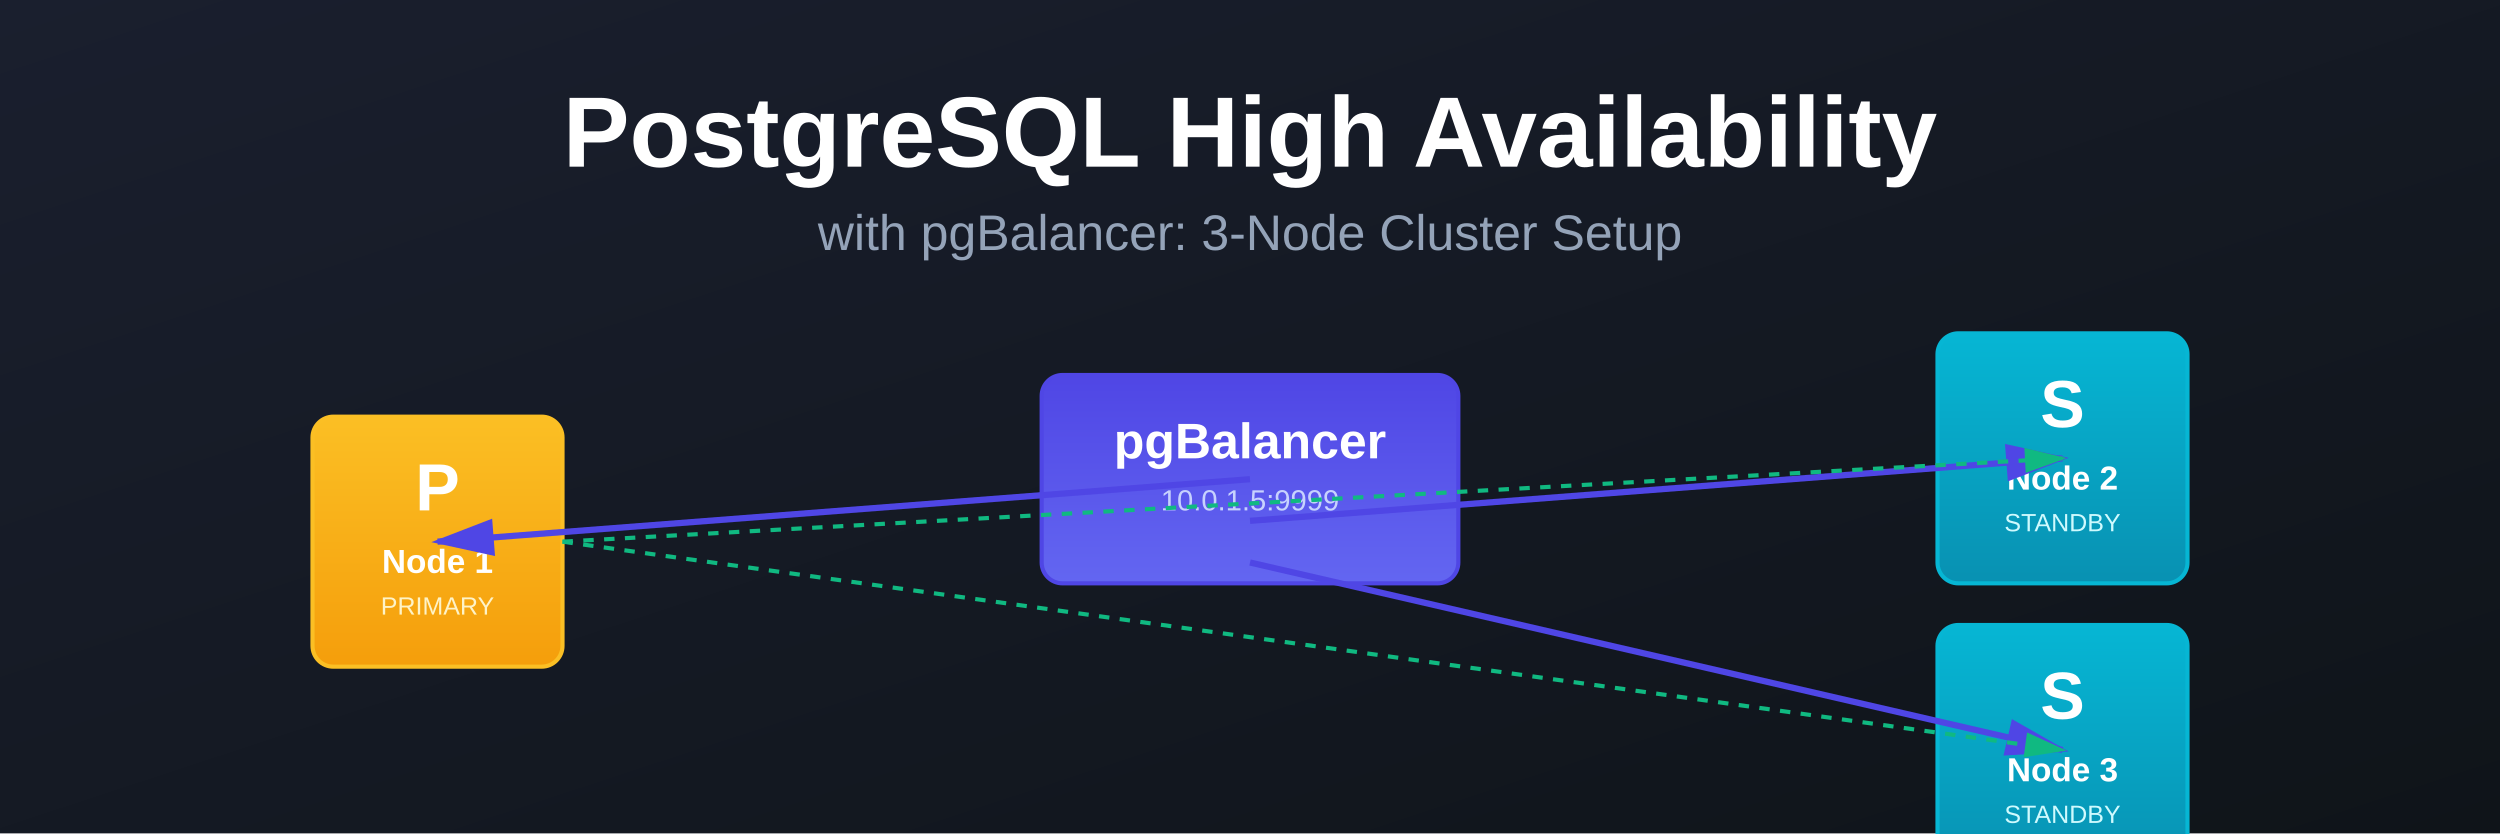
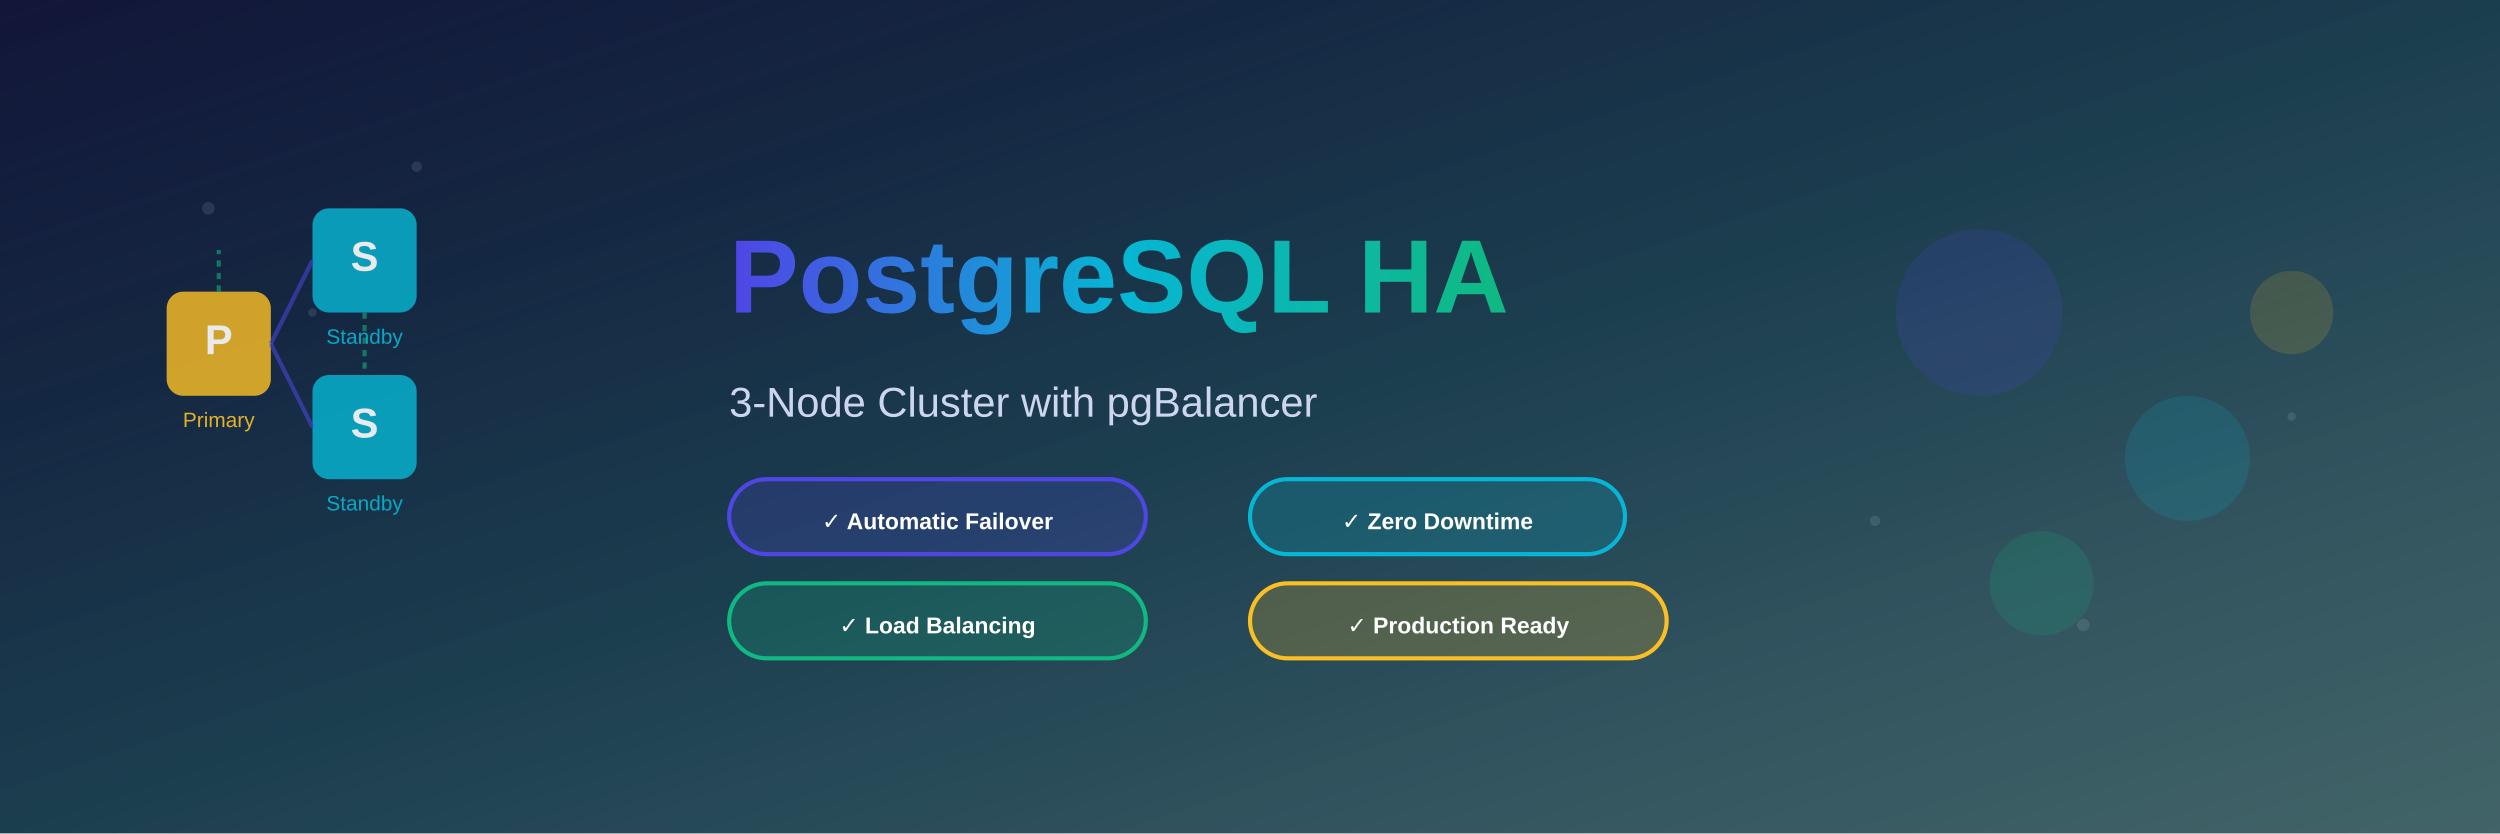
<svg xmlns="http://www.w3.org/2000/svg" width="1200" height="400" viewBox="0 0 1200 400">
  <defs>
    <linearGradient id="bgGradient" x1="0%" y1="0%" x2="100%" y2="100%">
-       <stop offset="0%" style="stop-color:#1a1f2e;stop-opacity:1" />
-       <stop offset="100%" style="stop-color:#0f1419;stop-opacity:1" />
+       <stop offset="0%" style="stop-color:#070d1a;stop-opacity:1" />
+       <stop offset="25%" style="stop-color:#111827;stop-opacity:1" />
+       <stop offset="50%" style="stop-color:#1f2937;stop-opacity:1" />
+       <stop offset="75%" style="stop-color:#374151;stop-opacity:1" />
+       <stop offset="100%" style="stop-color:#4b5563;stop-opacity:1" />
    </linearGradient>
-     <linearGradient id="primaryGradient" x1="0%" y1="0%" x2="0%" y2="100%">
-       <stop offset="0%" style="stop-color:#fbbf24;stop-opacity:1" />
-       <stop offset="100%" style="stop-color:#f59e0b;stop-opacity:1" />
+     <linearGradient id="overlayGradient" x1="0%" y1="0%" x2="100%" y2="100%">
+       <stop offset="0%" style="stop-color:#4f46e5;stop-opacity:0.15" />
+       <stop offset="50%" style="stop-color:#06b6d4;stop-opacity:0.15" />
+       <stop offset="100%" style="stop-color:#10b981;stop-opacity:0.15" />
    </linearGradient>
-     <linearGradient id="standbyGradient" x1="0%" y1="0%" x2="0%" y2="100%">
-       <stop offset="0%" style="stop-color:#06b6d4;stop-opacity:1" />
-       <stop offset="100%" style="stop-color:#0891b2;stop-opacity:1" />
+     <linearGradient id="textGradient" x1="0%" y1="0%" x2="100%" y2="0%">
+       <stop offset="0%" style="stop-color:#4f46e5;stop-opacity:1" />
+       <stop offset="50%" style="stop-color:#06b6d4;stop-opacity:1" />
+       <stop offset="100%" style="stop-color:#10b981;stop-opacity:1" />
    </linearGradient>
-     <linearGradient id="balancerGradient" x1="0%" y1="0%" x2="0%" y2="100%">
-       <stop offset="0%" style="stop-color:#4f46e5;stop-opacity:1" />
-       <stop offset="100%" style="stop-color:#6366f1;stop-opacity:1" />
-     </linearGradient>
-     <marker id="arrowhead" markerWidth="10" markerHeight="10" refX="9" refY="3" orient="auto">
-       <polygon points="0 0, 10 3, 0 6" fill="#4f46e5" />
-     </marker>
-     <marker id="arrowheadGreen" markerWidth="10" markerHeight="10" refX="9" refY="3" orient="auto">
-       <polygon points="0 0, 10 3, 0 6" fill="#10b981" />
-     </marker>
  </defs>
  <rect width="1200" height="400" fill="url(#bgGradient)" />
-   <text x="600" y="80" font-family="Arial, sans-serif" font-size="48" font-weight="bold" fill="#ffffff" text-anchor="middle">
-     PostgreSQL High Availability
+   <rect width="1200" height="400" fill="url(#overlayGradient)" />
+   <g opacity="0.1">
+     <circle cx="100" cy="100" r="3" fill="#fff" />
+     <circle cx="150" cy="150" r="2" fill="#fff" />
+     <circle cx="200" cy="80" r="2.5" fill="#fff" />
+     <circle cx="1000" cy="300" r="3" fill="#fff" />
+     <circle cx="1100" cy="200" r="2" fill="#fff" />
+     <circle cx="900" cy="250" r="2.5" fill="#fff" />
+   </g>
+   <g transform="translate(80, 100)">
+     <g opacity="0.9">
+       <rect x="0" y="40" width="50" height="50" rx="8" fill="#fbbf24" opacity="0.9" />
+       <text x="25" y="70" font-family="Arial, sans-serif" font-size="20" font-weight="bold" fill="#fff" text-anchor="middle">P</text>
+       <text x="25" y="105" font-family="Arial, sans-serif" font-size="10" fill="#fbbf24" text-anchor="middle">Primary</text>
+       <rect x="70" y="0" width="50" height="50" rx="8" fill="#06b6d4" opacity="0.9" />
+       <text x="95" y="30" font-family="Arial, sans-serif" font-size="20" font-weight="bold" fill="#fff" text-anchor="middle">S</text>
+       <text x="95" y="65" font-family="Arial, sans-serif" font-size="10" fill="#06b6d4" text-anchor="middle">Standby</text>
+       <rect x="70" y="80" width="50" height="50" rx="8" fill="#06b6d4" opacity="0.9" />
+       <text x="95" y="110" font-family="Arial, sans-serif" font-size="20" font-weight="bold" fill="#fff" text-anchor="middle">S</text>
+       <text x="95" y="145" font-family="Arial, sans-serif" font-size="10" fill="#06b6d4" text-anchor="middle">Standby</text>
+       <line x1="50" y1="65" x2="70" y2="25" stroke="#4f46e5" stroke-width="2" opacity="0.6" />
+       <line x1="50" y1="65" x2="70" y2="105" stroke="#4f46e5" stroke-width="2" opacity="0.6" />
+       <line x1="25" y1="40" x2="25" y2="20" stroke="#10b981" stroke-width="2" stroke-dasharray="3,3" opacity="0.6" />
+       <line x1="95" y1="50" x2="95" y2="80" stroke="#10b981" stroke-width="2" stroke-dasharray="3,3" opacity="0.6" />
+     </g>
+   </g>
+   <text x="350" y="150" font-family="Arial, sans-serif" font-size="50" font-weight="bold" fill="url(#textGradient)">
+     PostgreSQL HA
  </text>
-   <text x="600" y="120" font-family="Arial, sans-serif" font-size="24" fill="#94a3b8" text-anchor="middle">
-     with pgBalancer: 3-Node Cluster Setup
+   <text x="350" y="200" font-family="Arial, sans-serif" font-size="20" fill="#e0e7ff" opacity="0.9">
+     3-Node Cluster with pgBalancer
  </text>
-   <g transform="translate(500, 180)">
-     <rect x="0" y="0" width="200" height="100" rx="10" fill="url(#balancerGradient)" />
-     <rect x="0" y="0" width="200" height="100" rx="10" fill="none" stroke="#4f46e5" stroke-width="2" />
-     <text x="100" y="40" font-family="Arial, sans-serif" font-size="24" font-weight="bold" fill="#ffffff" text-anchor="middle">pgBalancer</text>
-     <text x="100" y="65" font-family="Arial, sans-serif" font-size="14" fill="#c7d2fe" text-anchor="middle">10.0.1.5:9999</text>
+   <g transform="translate(350, 230)">
+     <rect x="0" y="0" width="200" height="36" rx="18" fill="#4f46e5" opacity="0.2" />
+     <rect x="0" y="0" width="200" height="36" rx="18" fill="none" stroke="#4f46e5" stroke-width="2" />
+     <text x="100" y="24" font-family="Arial, sans-serif" font-size="11" font-weight="600" fill="#fff" text-anchor="middle">✓ Automatic Failover</text>
  </g>
-   <g transform="translate(150, 200)">
-     <rect x="0" y="0" width="120" height="120" rx="10" fill="url(#primaryGradient)" />
-     <rect x="0" y="0" width="120" height="120" rx="10" fill="none" stroke="#fbbf24" stroke-width="2" />
-     <text x="60" y="45" font-family="Arial, sans-serif" font-size="32" font-weight="bold" fill="#ffffff" text-anchor="middle">P</text>
-     <text x="60" y="75" font-family="Arial, sans-serif" font-size="16" font-weight="bold" fill="#ffffff" text-anchor="middle">Node 1</text>
-     <text x="60" y="95" font-family="Arial, sans-serif" font-size="12" fill="#fef3c7" text-anchor="middle">PRIMARY</text>
+   <g transform="translate(600, 230)">
+     <rect x="0" y="0" width="180" height="36" rx="18" fill="#06b6d4" opacity="0.2" />
+     <rect x="0" y="0" width="180" height="36" rx="18" fill="none" stroke="#06b6d4" stroke-width="2" />
+     <text x="90" y="24" font-family="Arial, sans-serif" font-size="11" font-weight="600" fill="#fff" text-anchor="middle">✓ Zero Downtime</text>
  </g>
-   <g transform="translate(930, 160)">
-     <rect x="0" y="0" width="120" height="120" rx="10" fill="url(#standbyGradient)" />
-     <rect x="0" y="0" width="120" height="120" rx="10" fill="none" stroke="#06b6d4" stroke-width="2" />
-     <text x="60" y="45" font-family="Arial, sans-serif" font-size="32" font-weight="bold" fill="#ffffff" text-anchor="middle">S</text>
-     <text x="60" y="75" font-family="Arial, sans-serif" font-size="16" font-weight="bold" fill="#ffffff" text-anchor="middle">Node 2</text>
-     <text x="60" y="95" font-family="Arial, sans-serif" font-size="12" fill="#cffafe" text-anchor="middle">STANDBY</text>
+   <g transform="translate(350, 280)">
+     <rect x="0" y="0" width="200" height="36" rx="18" fill="#10b981" opacity="0.2" />
+     <rect x="0" y="0" width="200" height="36" rx="18" fill="none" stroke="#10b981" stroke-width="2" />
+     <text x="100" y="24" font-family="Arial, sans-serif" font-size="11" font-weight="600" fill="#fff" text-anchor="middle">✓ Load Balancing</text>
  </g>
-   <g transform="translate(930, 300)">
-     <rect x="0" y="0" width="120" height="120" rx="10" fill="url(#standbyGradient)" />
-     <rect x="0" y="0" width="120" height="120" rx="10" fill="none" stroke="#06b6d4" stroke-width="2" />
-     <text x="60" y="45" font-family="Arial, sans-serif" font-size="32" font-weight="bold" fill="#ffffff" text-anchor="middle">S</text>
-     <text x="60" y="75" font-family="Arial, sans-serif" font-size="16" font-weight="bold" fill="#ffffff" text-anchor="middle">Node 3</text>
-     <text x="60" y="95" font-family="Arial, sans-serif" font-size="12" fill="#cffafe" text-anchor="middle">STANDBY</text>
+   <g transform="translate(600, 280)">
+     <rect x="0" y="0" width="200" height="36" rx="18" fill="#fbbf24" opacity="0.2" />
+     <rect x="0" y="0" width="200" height="36" rx="18" fill="none" stroke="#fbbf24" stroke-width="2" />
+     <text x="100" y="24" font-family="Arial, sans-serif" font-size="11" font-weight="600" fill="#fff" text-anchor="middle">✓ Production Ready</text>
  </g>
-   <line x1="600" y1="230" x2="210" y2="260" stroke="#4f46e5" stroke-width="3" marker-end="url(#arrowhead)" />
-   <line x1="600" y1="250" x2="990" y2="220" stroke="#4f46e5" stroke-width="3" marker-end="url(#arrowhead)" />
-   <line x1="600" y1="270" x2="990" y2="360" stroke="#4f46e5" stroke-width="3" marker-end="url(#arrowhead)" />
-   <line x1="270" y1="260" x2="990" y2="220" stroke="#10b981" stroke-width="2" stroke-dasharray="5,5" marker-end="url(#arrowheadGreen)" />
-   <line x1="270" y1="260" x2="990" y2="360" stroke="#10b981" stroke-width="2" stroke-dasharray="5,5" marker-end="url(#arrowheadGreen)" />
+   <circle cx="950" cy="150" r="40" fill="#4f46e5" opacity="0.15" />
+   <circle cx="1050" cy="220" r="30" fill="#06b6d4" opacity="0.15" />
+   <circle cx="980" cy="280" r="25" fill="#10b981" opacity="0.15" />
+   <circle cx="1100" cy="150" r="20" fill="#fbbf24" opacity="0.15" />
</svg>
